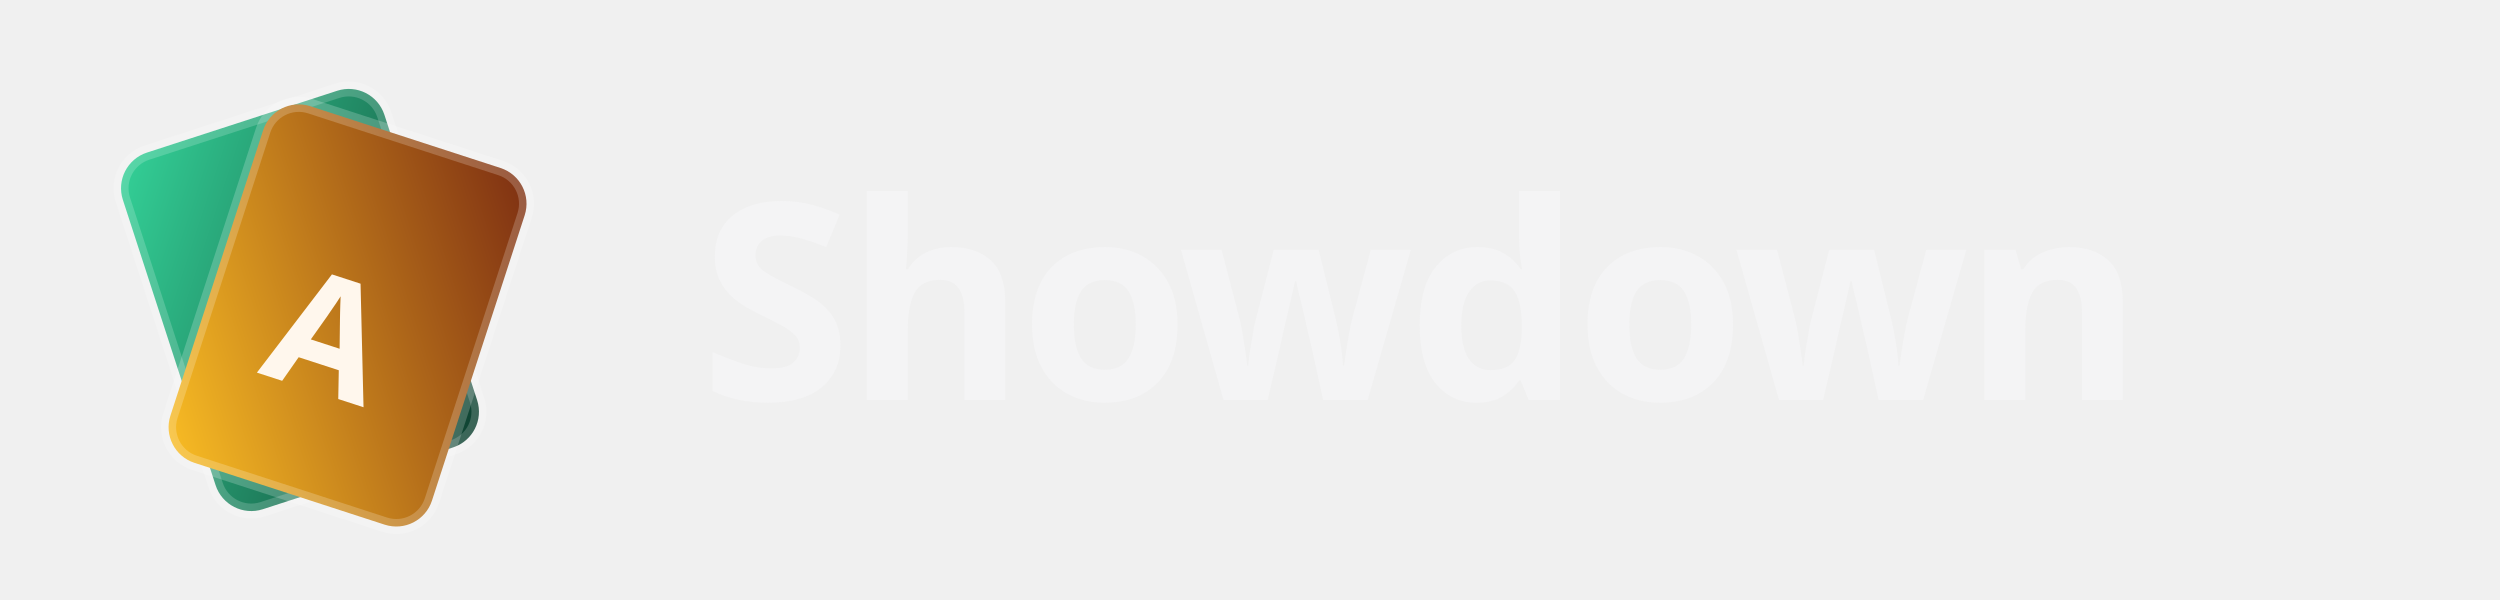
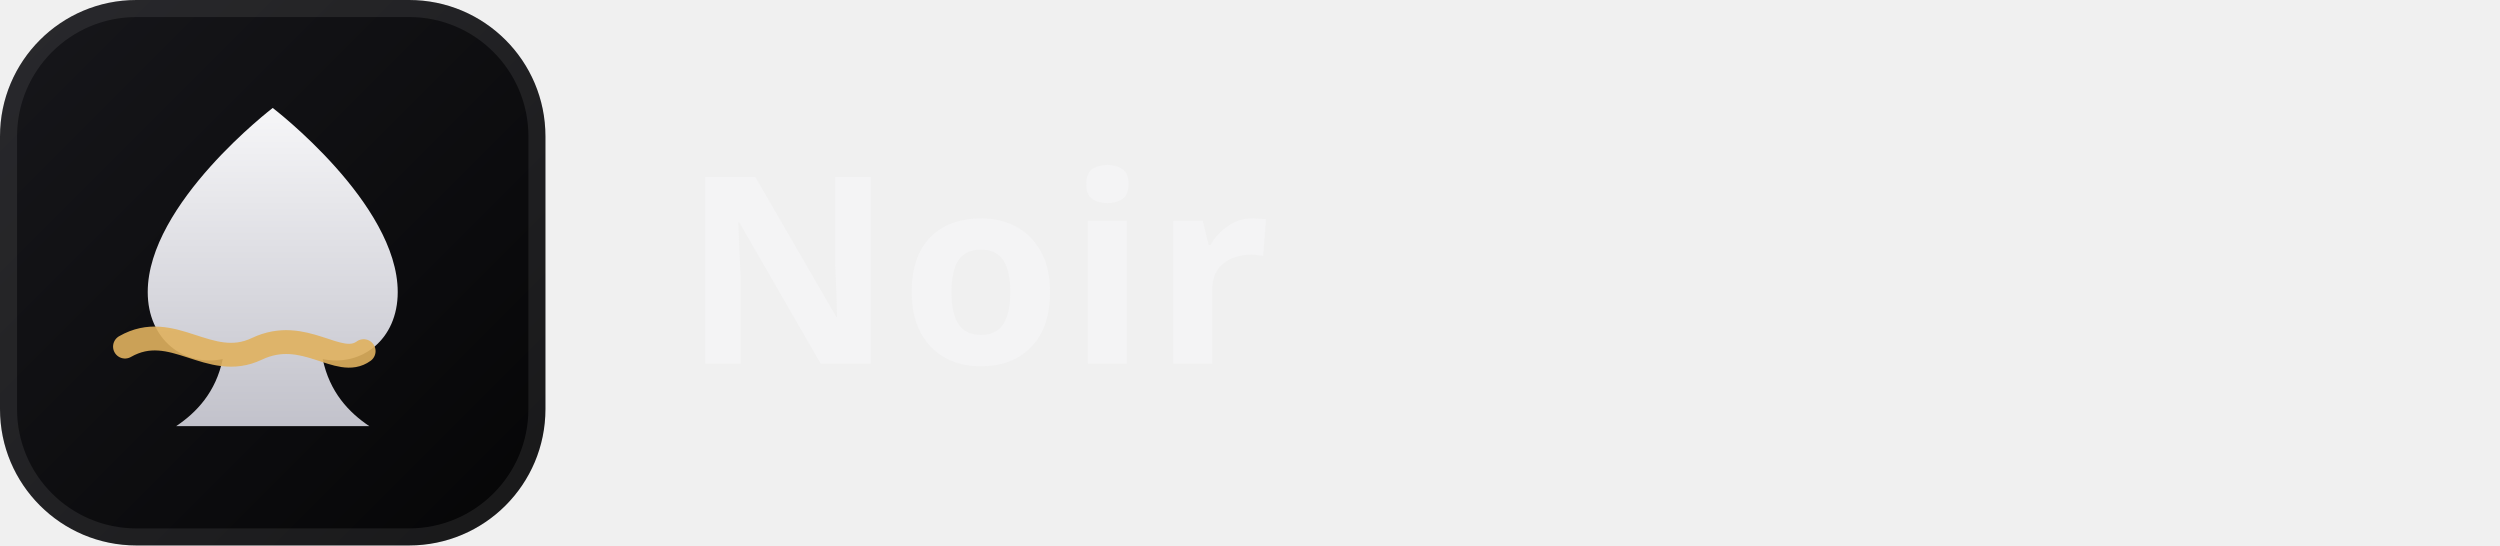
- <svg xmlns="http://www.w3.org/2000/svg" width="200" height="48" viewBox="0 0 200 48" fill="none">
+ <svg xmlns="http://www.w3.org/2000/svg" width="220" height="48" viewBox="0 0 220 48" fill="none" aria-label="Noir">
  <defs>
-     <linearGradient id="lga" x1="0" y1="0" x2="1" y2="1">
-       <stop offset="0%" stop-color="#34d399" />
-       <stop offset="100%" stop-color="#0f3d2e" />
+     <linearGradient id="lnr-bg" x1="0" y1="0" x2="1" y2="1">
+       <stop offset="0%" stop-color="#17171b" />
+       <stop offset="100%" stop-color="#050506" />
    </linearGradient>
-     <linearGradient id="lgb" x1="0" y1="1" x2="1" y2="0">
-       <stop offset="0%" stop-color="#fbbf24" />
-       <stop offset="100%" stop-color="#7c2d12" />
+     <linearGradient id="lnr-mk" x1="0" y1="0" x2="0" y2="1">
+       <stop offset="0%" stop-color="#f6f6f8" />
+       <stop offset="100%" stop-color="#c2c2cb" />
    </linearGradient>
  </defs>
-   <g transform="translate(24 24)">
-     <rect x="-11" y="-15" width="22" height="30" rx="3" transform="rotate(-18)" fill="url(#lga)" stroke="rgba(255,255,255,0.18)" stroke-width="1.2" />
-     <rect x="-11" y="-15" width="22" height="30" rx="3" transform="rotate(18) translate(4 0)" fill="url(#lgb)" stroke="rgba(255,255,255,0.2)" stroke-width="1.2" />
-     <text x="3" y="2" text-anchor="middle" dominant-baseline="middle" font-size="13" font-weight="700" fill="#fff7ed" transform="rotate(18)" font-family="ui-sans-serif,system-ui">A</text>
-   </g>
-   <text x="56" y="32" font-size="22" font-weight="600" fill="#f4f4f5" font-family="ui-sans-serif,system-ui" letter-spacing="-0.5">Showdown</text>
+   <rect width="48" height="48" rx="12" fill="url(#lnr-bg)" />
+   <rect x="0.75" y="0.75" width="46.5" height="46.5" rx="11.25" fill="none" stroke="#ffffff" stroke-opacity="0.08" stroke-width="1.5" />
+   <path d="M24 9.5s-11 8.4-11 16.2c0 4.2 3.2 6.6 6.6 5.9-.6 2.9-2.3 4.7-4.1 5.9h17c-1.8-1.2-3.5-3-4.1-5.9 3.4.7 6.6-1.7 6.6-5.9C35 17.9 24 9.5 24 9.5Z" fill="url(#lnr-mk)" />
+   <path d="M11 30.5c4.2-2.4 7.4 2.2 11.6.2 4.2-2 7.2 1.8 9.4.2" stroke="#e0b15e" stroke-width="2.1" fill="none" stroke-linecap="round" opacity="0.9" />
+   <text x="60" y="32" font-size="23" font-weight="600" fill="#f4f4f5" font-family="ui-sans-serif,system-ui" letter-spacing="0.5">Noir</text>
</svg>
